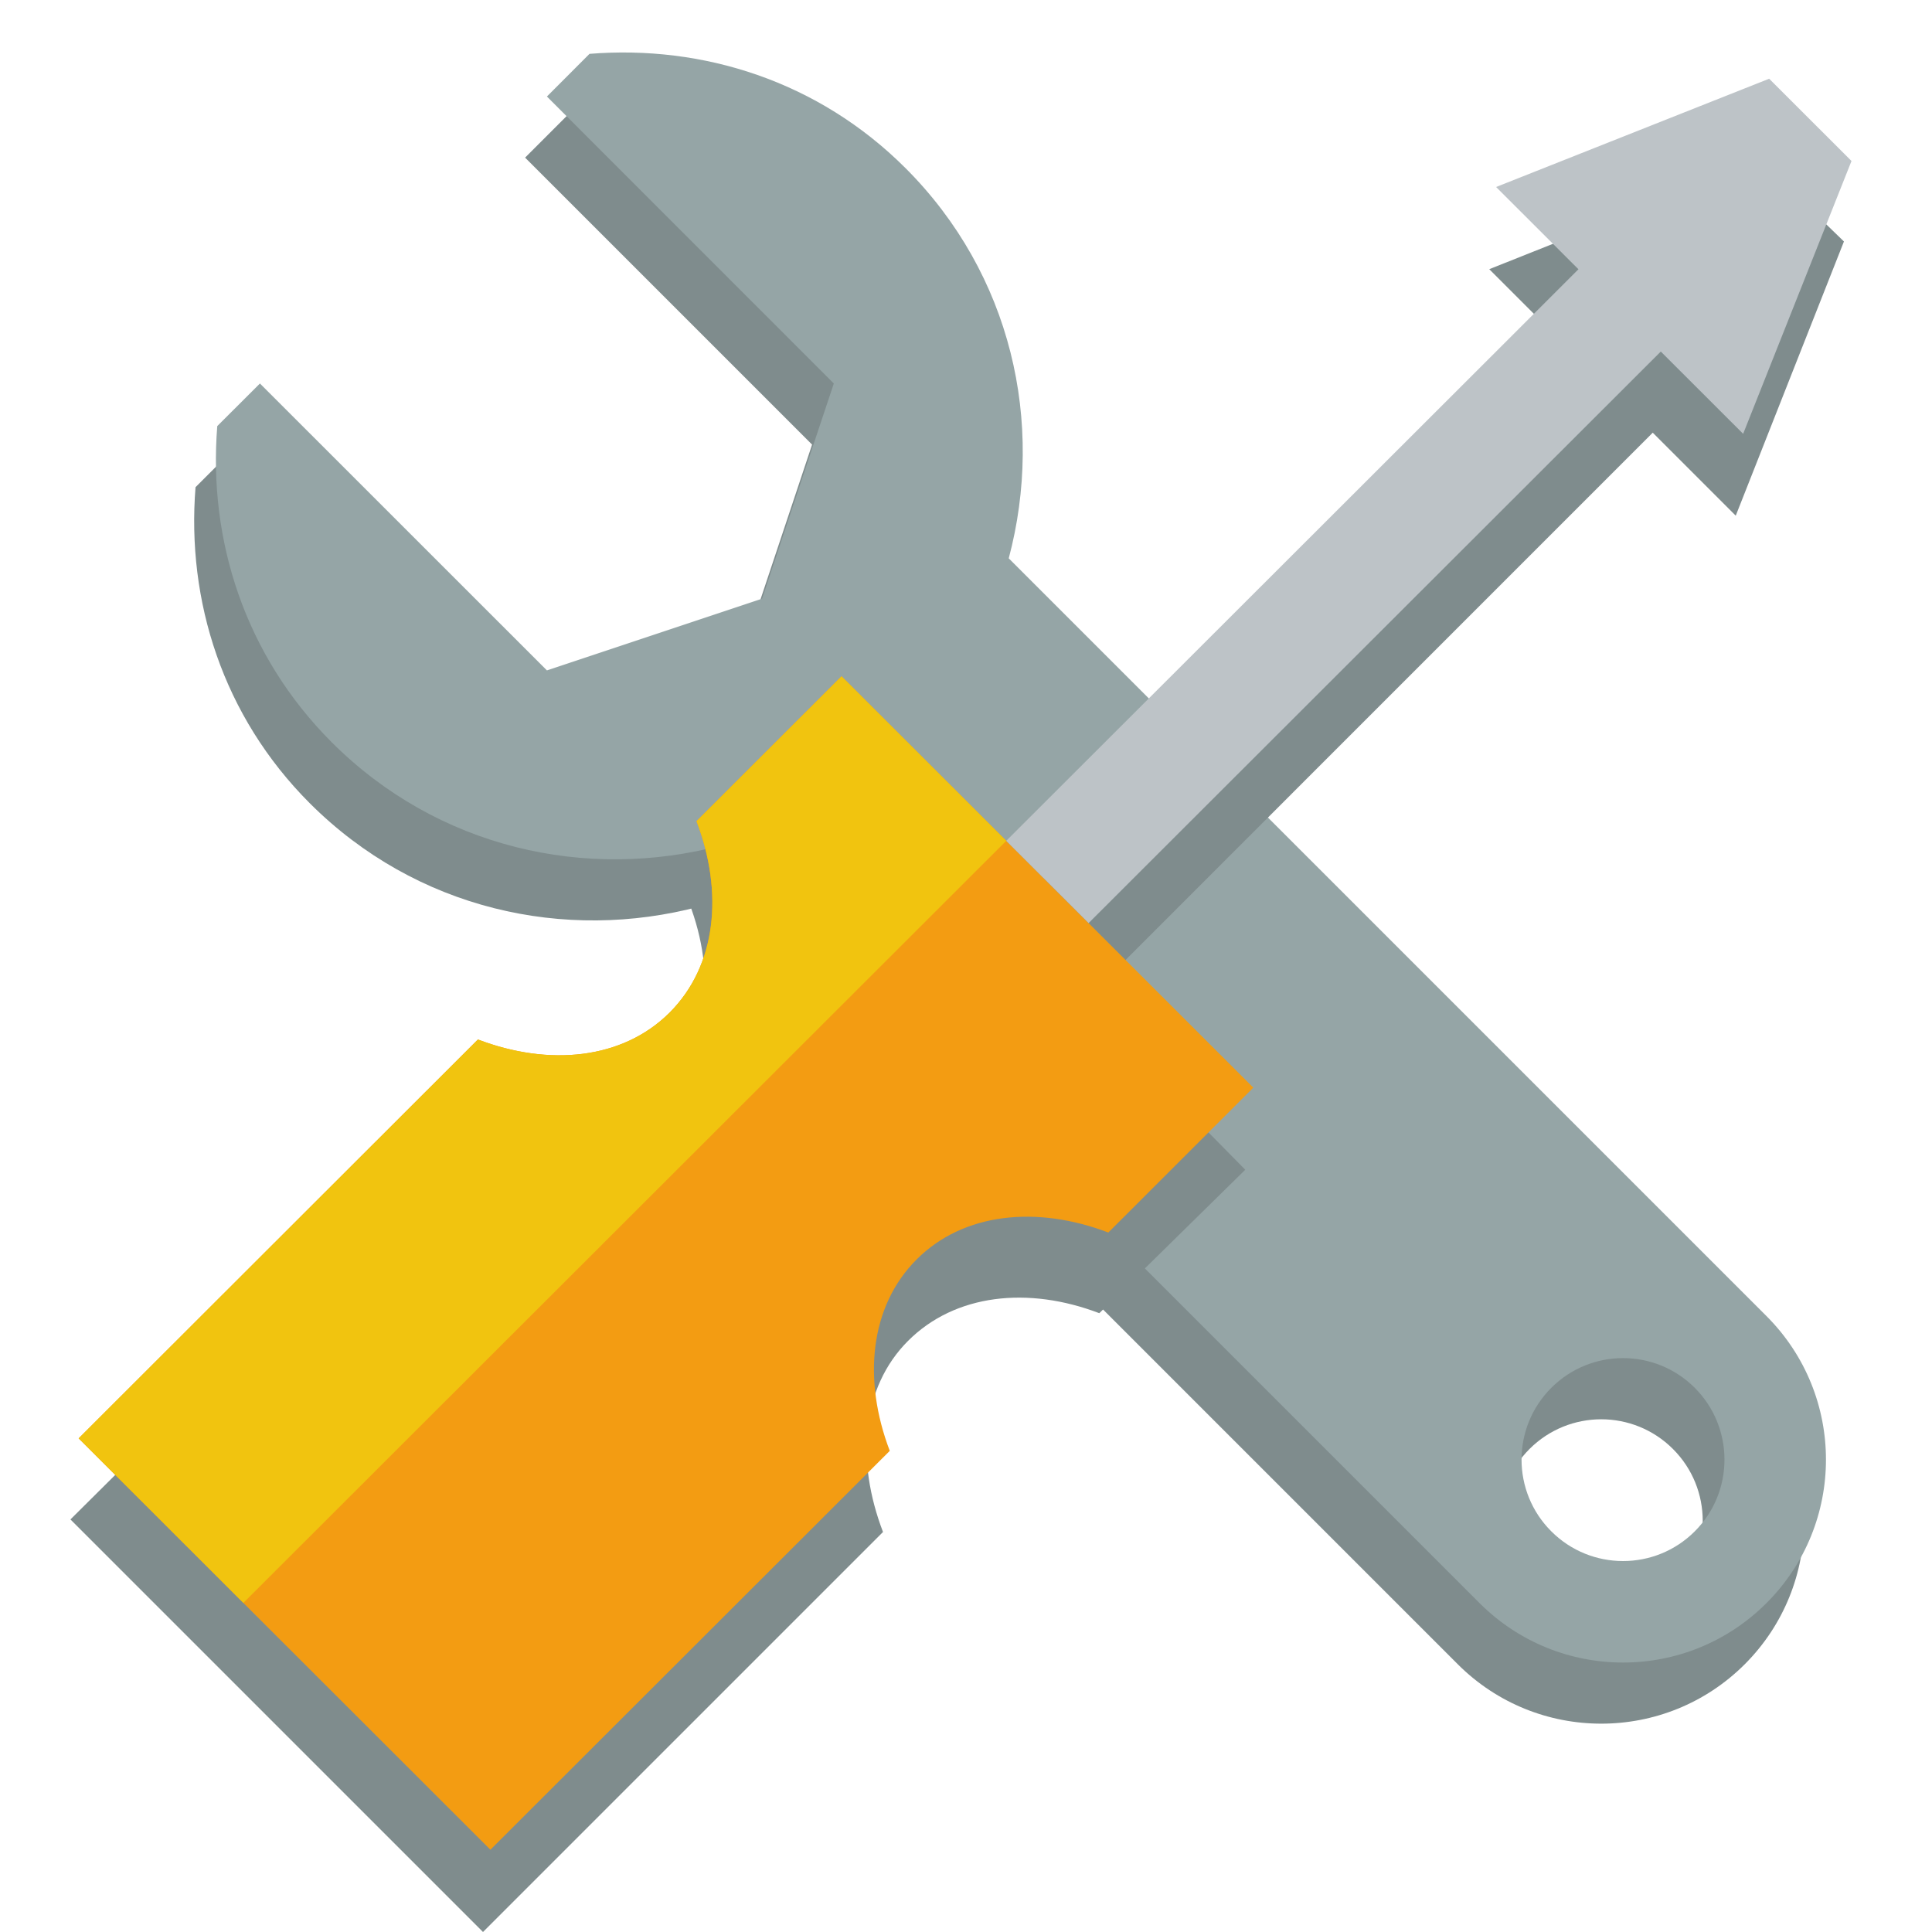
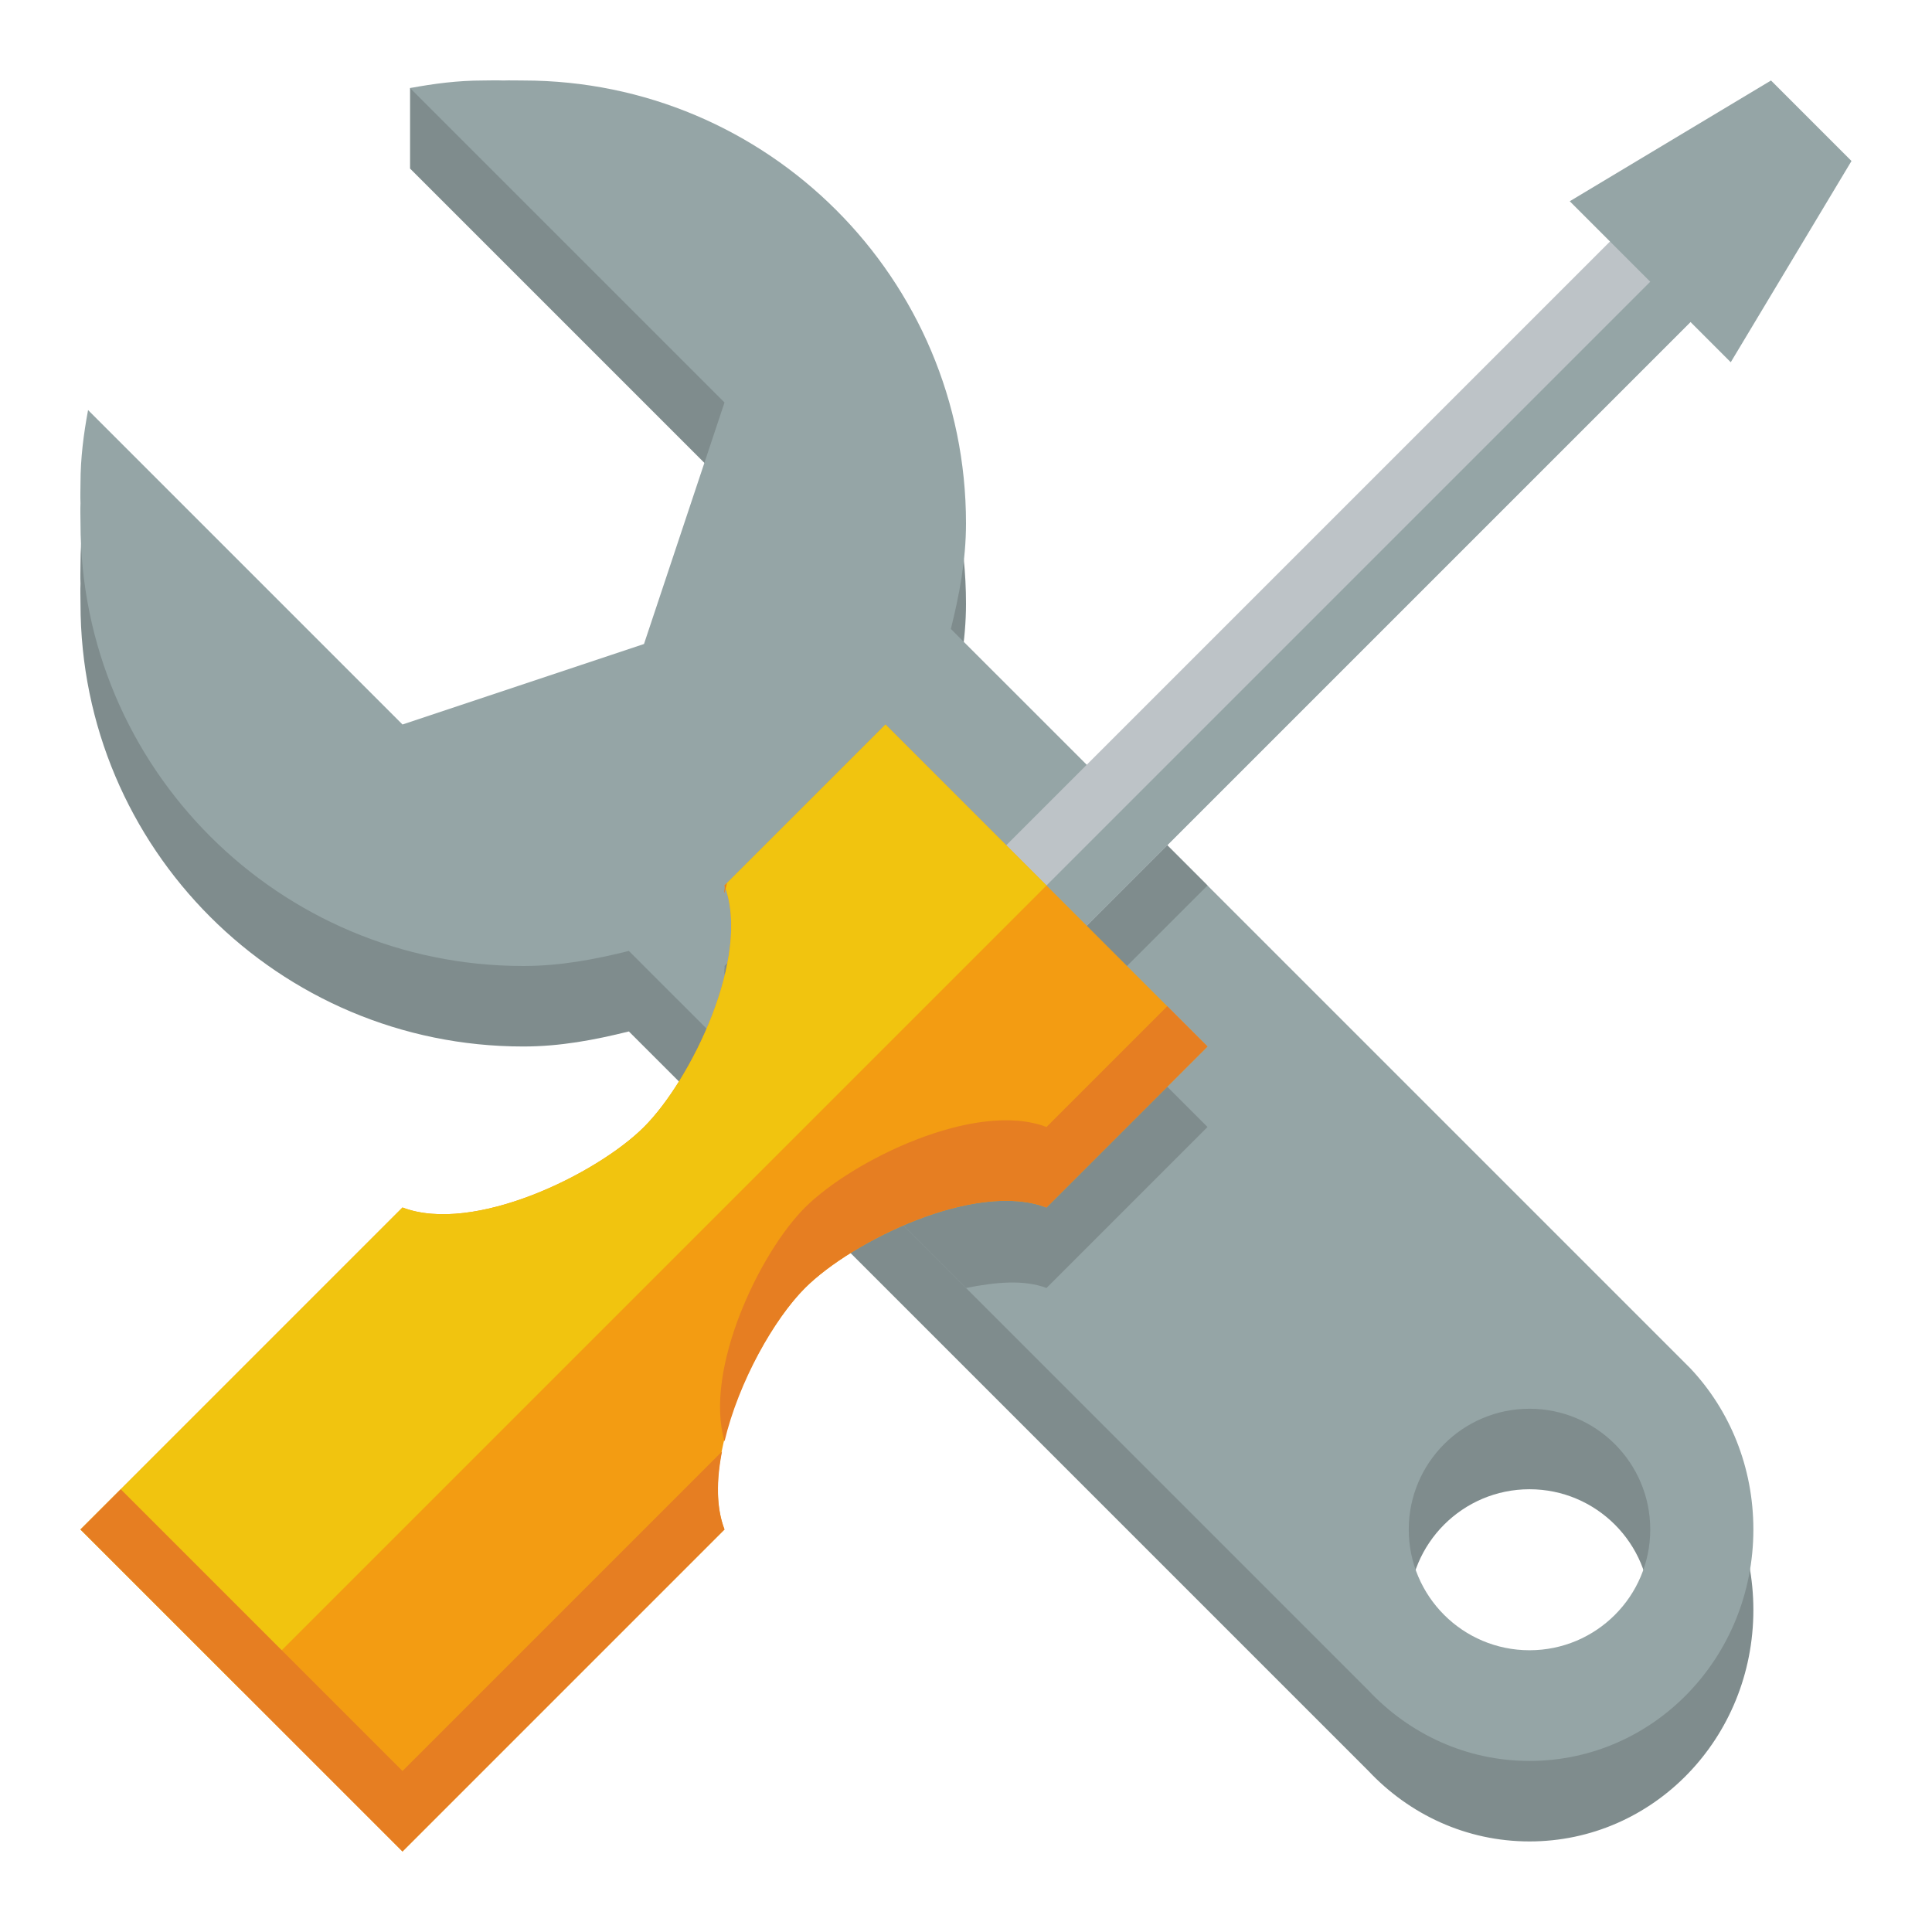
<svg xmlns="http://www.w3.org/2000/svg" width="24" height="24" id="svg2" version="1.1">
  <defs id="defs4" />
  <g id="layer1" transform="translate(0,-1028.362)">
    <g style="font-size:8px;font-style:normal;font-variant:normal;font-weight:normal;font-stretch:normal;text-align:end;line-height:125%;letter-spacing:0px;word-spacing:0px;text-anchor:end;fill:#2980b9;fill-opacity:1;stroke:none;font-family:FontAwesome;-inkscape-font-specification:FontAwesome" id="text2993">
-       <path style="font-size:8px;font-style:normal;font-variant:normal;font-weight:normal;font-stretch:normal;text-align:end;line-height:125%;letter-spacing:0px;word-spacing:0px;text-anchor:end;fill:#7f8c8d;fill-opacity:1;fill-rule:nonzero;stroke:none;font-family:FontAwesome;-inkscape-font-specification:FontAwesome" d="M 7.052,1029.791 C 8.462,1029.678 9.897,1030.13 10.979,1031.212 12.297,1032.53 12.707,1034.377 12.26,1036.057 L 21.674,1045.471 C 22.658,1046.456 22.658,1048.051 21.674,1049.036 20.689,1050.02 19.093,1050.02 18.109,1049.036 L 8.695,1039.622 C 7.015,1040.069 5.168,1039.659 3.849,1038.341 2.767,1037.259 2.316,1035.824 2.429,1034.414 L 2.958,1033.885 6.523,1037.45 9.197,1036.559 10.088,1033.885 6.523,1030.32 7.052,1029.791 z M 19,1046.362 C 18.508,1046.854 18.508,1047.652 19,1048.145 19.492,1048.637 20.29,1048.637 20.782,1048.145 21.275,1047.652 21.275,1046.854 20.782,1046.362 20.29,1045.87 19.492,1045.87 19,1046.362 z" id="path2997-5" />
-       <path style="font-size:8px;font-style:normal;font-variant:normal;font-weight:normal;font-stretch:normal;text-align:end;line-height:125%;letter-spacing:0px;word-spacing:0px;text-anchor:end;fill:#95a5a6;fill-opacity:1;fill-rule:nonzero;stroke:none;font-family:FontAwesome;-inkscape-font-specification:FontAwesome" d="M 7.323,1029.031 C 8.733,1028.918 10.168,1029.37 11.25,1030.452 12.568,1031.77 12.978,1033.617 12.531,1035.298 L 21.944,1044.711 C 22.929,1045.696 22.929,1047.292 21.944,1048.276 20.96,1049.261 19.364,1049.261 18.379,1048.276 L 8.966,1038.863 C 7.285,1039.31 5.438,1038.9 4.12,1037.582 3.038,1036.499 2.586,1035.065 2.699,1033.655 L 3.229,1033.126 6.794,1036.69 9.467,1035.799 10.358,1033.126 6.794,1029.561 7.323,1029.031 z M 19.271,1045.602 C 18.778,1046.095 18.778,1046.893 19.271,1047.385 19.763,1047.877 20.561,1047.877 21.053,1047.385 21.545,1046.893 21.545,1046.095 21.053,1045.602 20.561,1045.11 19.763,1045.11 19.271,1045.602 z" id="path2997" />
-       <path style="font-size:8px;font-style:normal;font-variant:normal;font-weight:normal;font-stretch:normal;text-align:end;line-height:125%;letter-spacing:0px;word-spacing:0px;text-anchor:end;fill:#7f8c8d;fill-opacity:1;fill-rule:nonzero;stroke:none;font-family:FontAwesome;-inkscape-font-specification:FontAwesome" d="M 21.875,1030.362 18.5,1031.706 19.5,1032.706 12.406,1039.831 10.344,1037.768 8.562,1039.581 C 8.9,1040.464 8.803,1041.372 8.219,1041.956 8.146,1042.029 8.083,1042.086 8,1042.143 7.752,1042.316 7.465,1042.417 7.156,1042.456 6.745,1042.509 6.286,1042.468 5.844,1042.3 L 0.875,1047.237 2.938,1049.3 6,1052.362 10.969,1047.393 C 10.631,1046.51 10.697,1045.602 11.281,1045.018 11.865,1044.435 12.772,1044.338 13.656,1044.675 L 15.469,1042.893 13.438,1040.831 20.531,1033.737 21.562,1034.768 22.906,1031.362 21.875,1030.362 z" id="rect3007-2" />
-       <path style="fill:#f39c12;fill-opacity:1;fill-rule:nonzero;stroke:none" d="M 10.454,1036.763 8.652,1038.563 C 8.99,1039.446 8.902,1040.357 8.318,1040.941 7.734,1041.524 6.821,1041.612 5.937,1041.275 L 0.977,1046.23 6.092,1051.34 11.053,1046.385 C 10.716,1045.502 10.803,1044.59 11.387,1044.007 11.971,1043.423 12.884,1043.336 13.768,1043.673 L 15.569,1041.873 10.454,1036.763 z" id="rect3007" />
-       <path style="fill:#bdc3c7;fill-opacity:1;fill-rule:nonzero;stroke:none" d="M 13.523,1039.829 20.631,1032.729 21.654,1033.751 23,1030.362 21.977,1029.34 18.585,1030.685 19.608,1031.707 12.5,1038.807 13.523,1039.829 z" id="rect3016" />
-       <path style="font-size:8px;font-style:normal;font-variant:normal;font-weight:normal;font-stretch:normal;text-align:end;line-height:125%;letter-spacing:0px;word-spacing:0px;text-anchor:end;fill:#f1c40f;fill-opacity:1;fill-rule:nonzero;stroke:none;font-family:FontAwesome;-inkscape-font-specification:FontAwesome" d="M 3.023,1048.274 12.5,1038.807 10.454,1036.763 8.652,1038.563 C 8.99,1039.446 8.902,1040.357 8.318,1040.941 7.734,1041.524 6.821,1041.612 5.937,1041.275 L 0.977,1046.23 3.023,1048.274 z" id="rect3007-4" />
+       <g id="g2993" transform="translate(-1,0)">
+         <path id="path4171-6-6-5" d="M 6.094,1029.456 6.094,1030.456 10,1034.362 9,1037.362 6,1038.362 2.094,1034.456 C 2.039,1034.753 2,1035.049 2,1035.362 2,1035.448 1.996,1035.527 2,1035.612 1.996,1035.695 2,1035.778 2,1035.862 2,1038.9 4.462,1041.362 7.5,1041.362 7.959,1041.362 8.386,1041.281 8.812,1041.175 L 10.969,1043.331 15,1047.362 18,1050.362 C 18.507,1050.901 19.214,1051.237 20,1051.237 21.541,1051.237 22.781,1049.952 22.781,1048.362 22.781,1047.584 22.487,1046.88 22,1046.362 L 21.969,1046.331 19,1043.362 14.969,1039.331 12.812,1037.175 C 12.918,1036.749 13,1036.321 13,1035.862 13,1032.825 10.538,1030.362 7.5,1030.362 7.416,1030.362 7.333,1030.359 7.25,1030.362 7.197,1030.36 7.145,1030.361 7.094,1030.362 L 7.094,1029.456 6.094,1029.456 z M 20,1046.862 C 20.828,1046.862 21.5,1047.534 21.5,1048.362 21.5,1049.191 20.828,1049.862 20,1049.862 19.172,1049.862 18.5,1049.191 18.5,1048.362 18.5,1047.534 19.172,1046.862 20,1046.862 z" style="font-size:8px;font-style:normal;font-variant:normal;font-weight:normal;font-stretch:normal;text-align:end;line-height:125%;letter-spacing:0px;word-spacing:0px;text-anchor:end;fill:#7f8c8d;fill-opacity:1;fill-rule:nonzero;stroke:none;font-family:FontAwesome;-inkscape-font-specification:FontAwesome" />
+         <path id="path4171-6-3" d="M 7,1029.362 C 6.687,1029.362 6.391,1029.401 6.094,1029.456 L 10,1033.362 9,1036.362 6,1037.362 2.094,1033.456 C 2.039,1033.753 2,1034.049 2,1034.362 2,1034.448 1.996,1034.527 2,1034.612 1.996,1034.695 2,1034.778 2,1034.862 2,1037.9 4.462,1040.362 7.5,1040.362 7.959,1040.362 8.386,1040.281 8.812,1040.175 L 10.969,1042.331 15,1046.362 18,1049.362 C 18.507,1049.901 19.214,1050.237 20,1050.237 21.541,1050.237 22.781,1048.952 22.781,1047.362 22.781,1046.584 22.487,1045.88 22,1045.362 L 21.969,1045.331 19,1042.362 14.969,1038.331 12.812,1036.175 C 12.918,1035.749 13,1035.321 13,1034.862 13,1031.825 10.538,1029.362 7.5,1029.362 7.416,1029.362 7.333,1029.359 7.25,1029.362 7.165,1029.358 7.086,1029.362 7,1029.362 z M 20,1045.862 C 20.828,1045.862 21.5,1046.534 21.5,1047.362 21.5,1048.191 20.828,1048.862 20,1048.862 19.172,1048.862 18.5,1048.191 18.5,1047.362 18.5,1046.534 19.172,1045.862 20,1045.862 z" style="font-size:8px;font-style:normal;font-variant:normal;font-weight:normal;font-stretch:normal;text-align:end;line-height:125%;letter-spacing:0px;word-spacing:0px;text-anchor:end;fill:#95a5a6;fill-opacity:1;fill-rule:nonzero;stroke:none;font-family:FontAwesome;-inkscape-font-specification:FontAwesome" />
+       </g>
+       <path style="font-size:8px;font-style:normal;font-variant:normal;font-weight:normal;font-stretch:normal;text-align:end;line-height:125%;letter-spacing:0px;word-spacing:0px;text-anchor:end;fill:#7f8c8d;fill-opacity:1;fill-rule:nonzero;stroke:none;font-family:FontAwesome;-inkscape-font-specification:FontAwesome" d="M 11,1038.362 9.031,1040.331 9,1040.362 C 9.007,1040.382 8.994,1040.405 9,1040.425 8.999,1040.435 8.997,1040.446 9,1040.456 9.077,1040.722 9.063,1041.036 9,1041.362 L 9.969,1042.331 12,1044.362 C 12.365,1044.289 12.719,1044.255 13,1044.362 L 15,1042.362 14.5,1041.862 13.5,1040.862 15,1039.362 14,1038.362 12.5,1039.862 11,1038.362 z" id="path4171-6-3-8" />
+       <path style="font-size:8px;font-style:normal;font-variant:normal;font-weight:normal;font-stretch:normal;text-align:end;line-height:125%;letter-spacing:0px;word-spacing:0px;text-anchor:end;fill:#bdc3c7;fill-opacity:1;stroke:none;font-family:FontAwesome;-inkscape-font-specification:FontAwesome" d="M 11.5,1039.862 12.5,1040.862 21.5,1031.862 20.5,1030.862 z" id="path3013-4" />
+       <path style="font-size:8px;font-style:normal;font-variant:normal;font-weight:normal;font-stretch:normal;text-align:end;line-height:125%;letter-spacing:0px;word-spacing:0px;text-anchor:end;fill:#95a5a6;fill-opacity:1;stroke:none;font-family:FontAwesome;-inkscape-font-specification:FontAwesome" d="M 21,1031.362 12,1040.362 12.5,1040.862 21.5,1031.862 21,1031.362 z" id="path3013-0-3" />
+       <path style="font-size:8px;font-style:normal;font-variant:normal;font-weight:normal;font-stretch:normal;text-align:end;line-height:125%;letter-spacing:0px;word-spacing:0px;text-anchor:end;fill:#95a5a6;fill-opacity:1;stroke:none;font-family:FontAwesome;-inkscape-font-specification:FontAwesome" d="M 22,1029.362 19.5,1030.862 21.5,1032.862 23,1030.362 22,1029.362 z" id="path3822-9" />
+       <path style="font-size:8px;font-style:normal;font-variant:normal;font-weight:normal;font-stretch:normal;text-align:end;line-height:125%;letter-spacing:0px;word-spacing:0px;text-anchor:end;fill:#f39c12;fill-opacity:1;fill-rule:nonzero;stroke:none;font-family:FontAwesome;-inkscape-font-specification:FontAwesome" d="M 11,1037.362 9,1039.362 C 9.337,1040.245 8.584,1041.779 8,1042.362 7.416,1042.946 5.884,1043.699 5,1043.362 L 1,1047.362 5,1051.362 9,1047.362 C 8.663,1046.479 9.416,1044.946 10,1044.362 10.584,1043.779 12.116,1043.025 13,1043.362 L 15,1041.362 z" id="rect3007-2" />
+       <path style="font-size:8px;font-style:normal;font-variant:normal;font-weight:normal;font-stretch:normal;text-align:end;line-height:125%;letter-spacing:0px;word-spacing:0px;text-anchor:end;fill:#f1c40f;fill-opacity:1;fill-rule:nonzero;stroke:none;font-family:FontAwesome;-inkscape-font-specification:FontAwesome" d="M 11,1037.362 9,1039.362 C 9.337,1040.245 8.584,1041.779 8,1042.362 7.416,1042.946 5.884,1043.699 5,1043.362 L 1,1047.362 3,1049.362 13,1039.362 11,1037.362 z" id="rect3007-0-0" />
+       <path style="font-size:8px;font-style:normal;font-variant:normal;font-weight:normal;font-stretch:normal;text-align:end;line-height:125%;letter-spacing:0px;word-spacing:0px;text-anchor:end;fill:#e67e22;fill-opacity:1;fill-rule:nonzero;stroke:none;font-family:FontAwesome;-inkscape-font-specification:FontAwesome" d="M 9.031,1039.331 9,1039.362 C 9.011,1039.391 8.991,1039.426 9,1039.456 9.01,1039.415 9.023,1039.372 9.031,1039.331 z M 14.5,1040.862 13,1042.362 C 12.116,1042.025 10.584,1042.779 10,1043.362 9.435,1043.926 8.742,1045.375 9,1046.268 9.176,1045.525 9.62,1044.742 10,1044.362 10.584,1043.779 12.116,1043.025 13,1043.362 L 15,1041.362 14.5,1040.862 z M 8.969,1046.393 5,1050.362 1.5,1046.862 1,1047.362 5,1051.362 9,1047.362 C 8.895,1047.086 8.9,1046.748 8.969,1046.393 z" id="rect3007-6-3" />
    </g>
  </g>
</svg>
